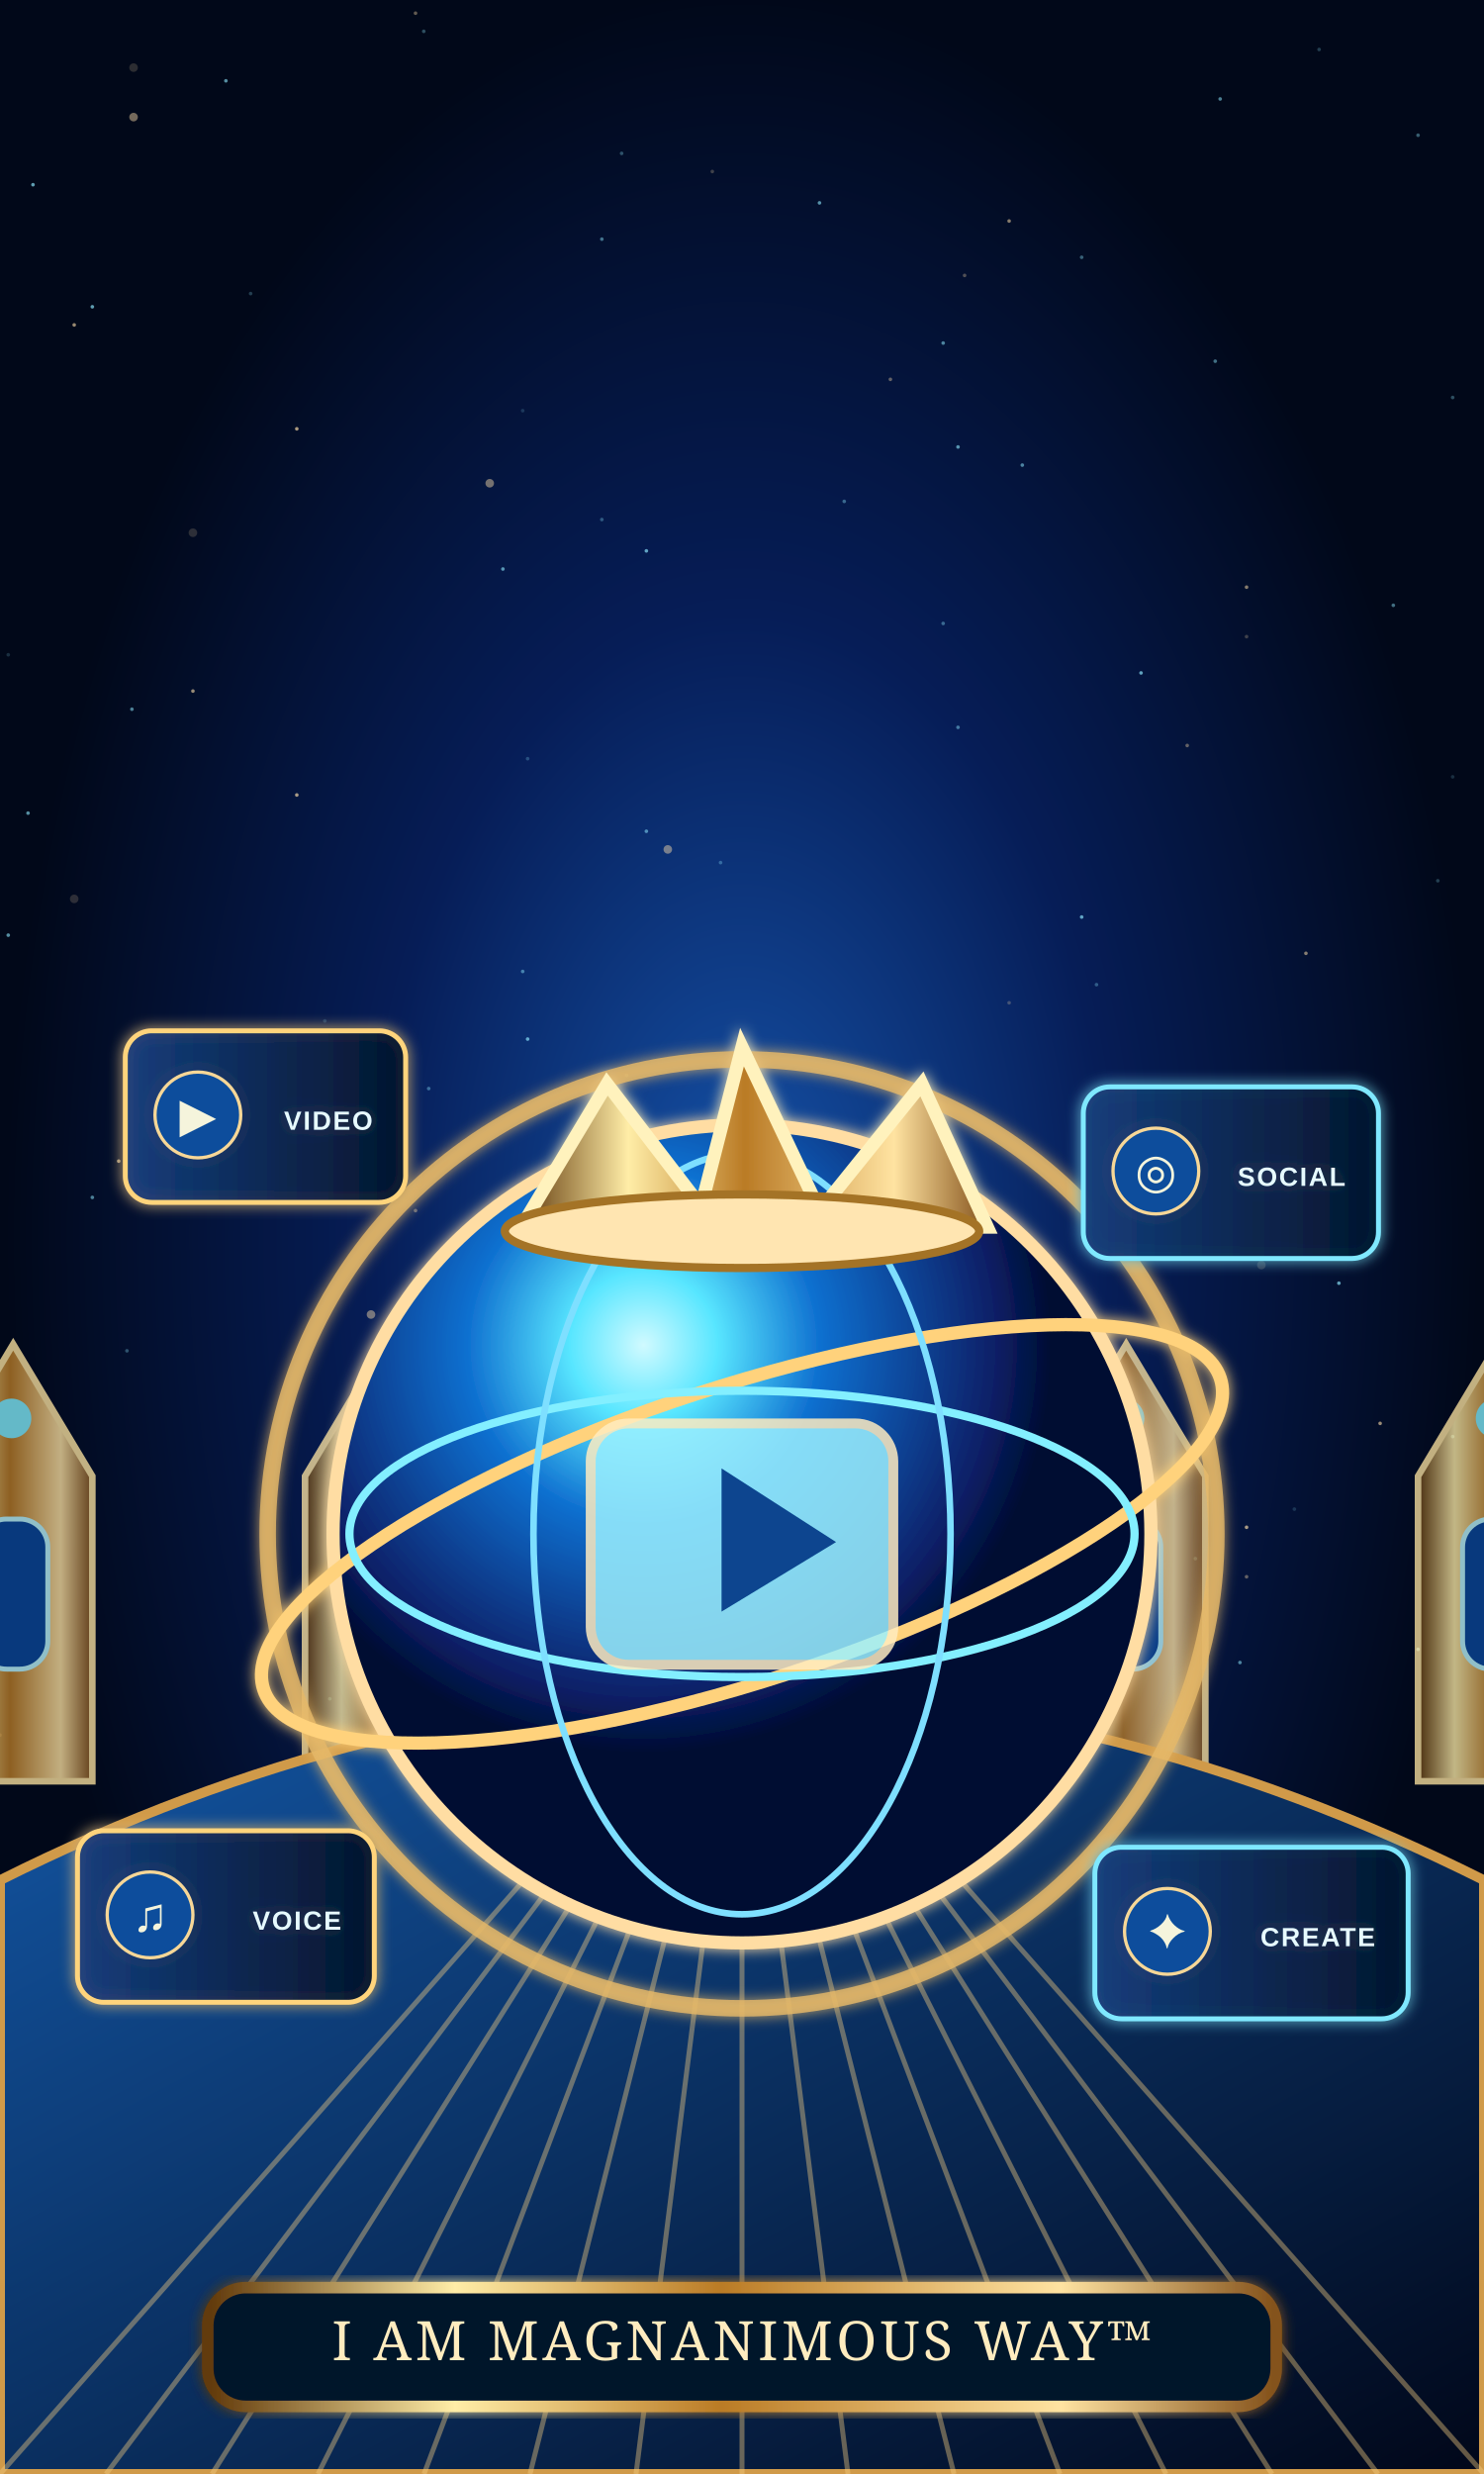
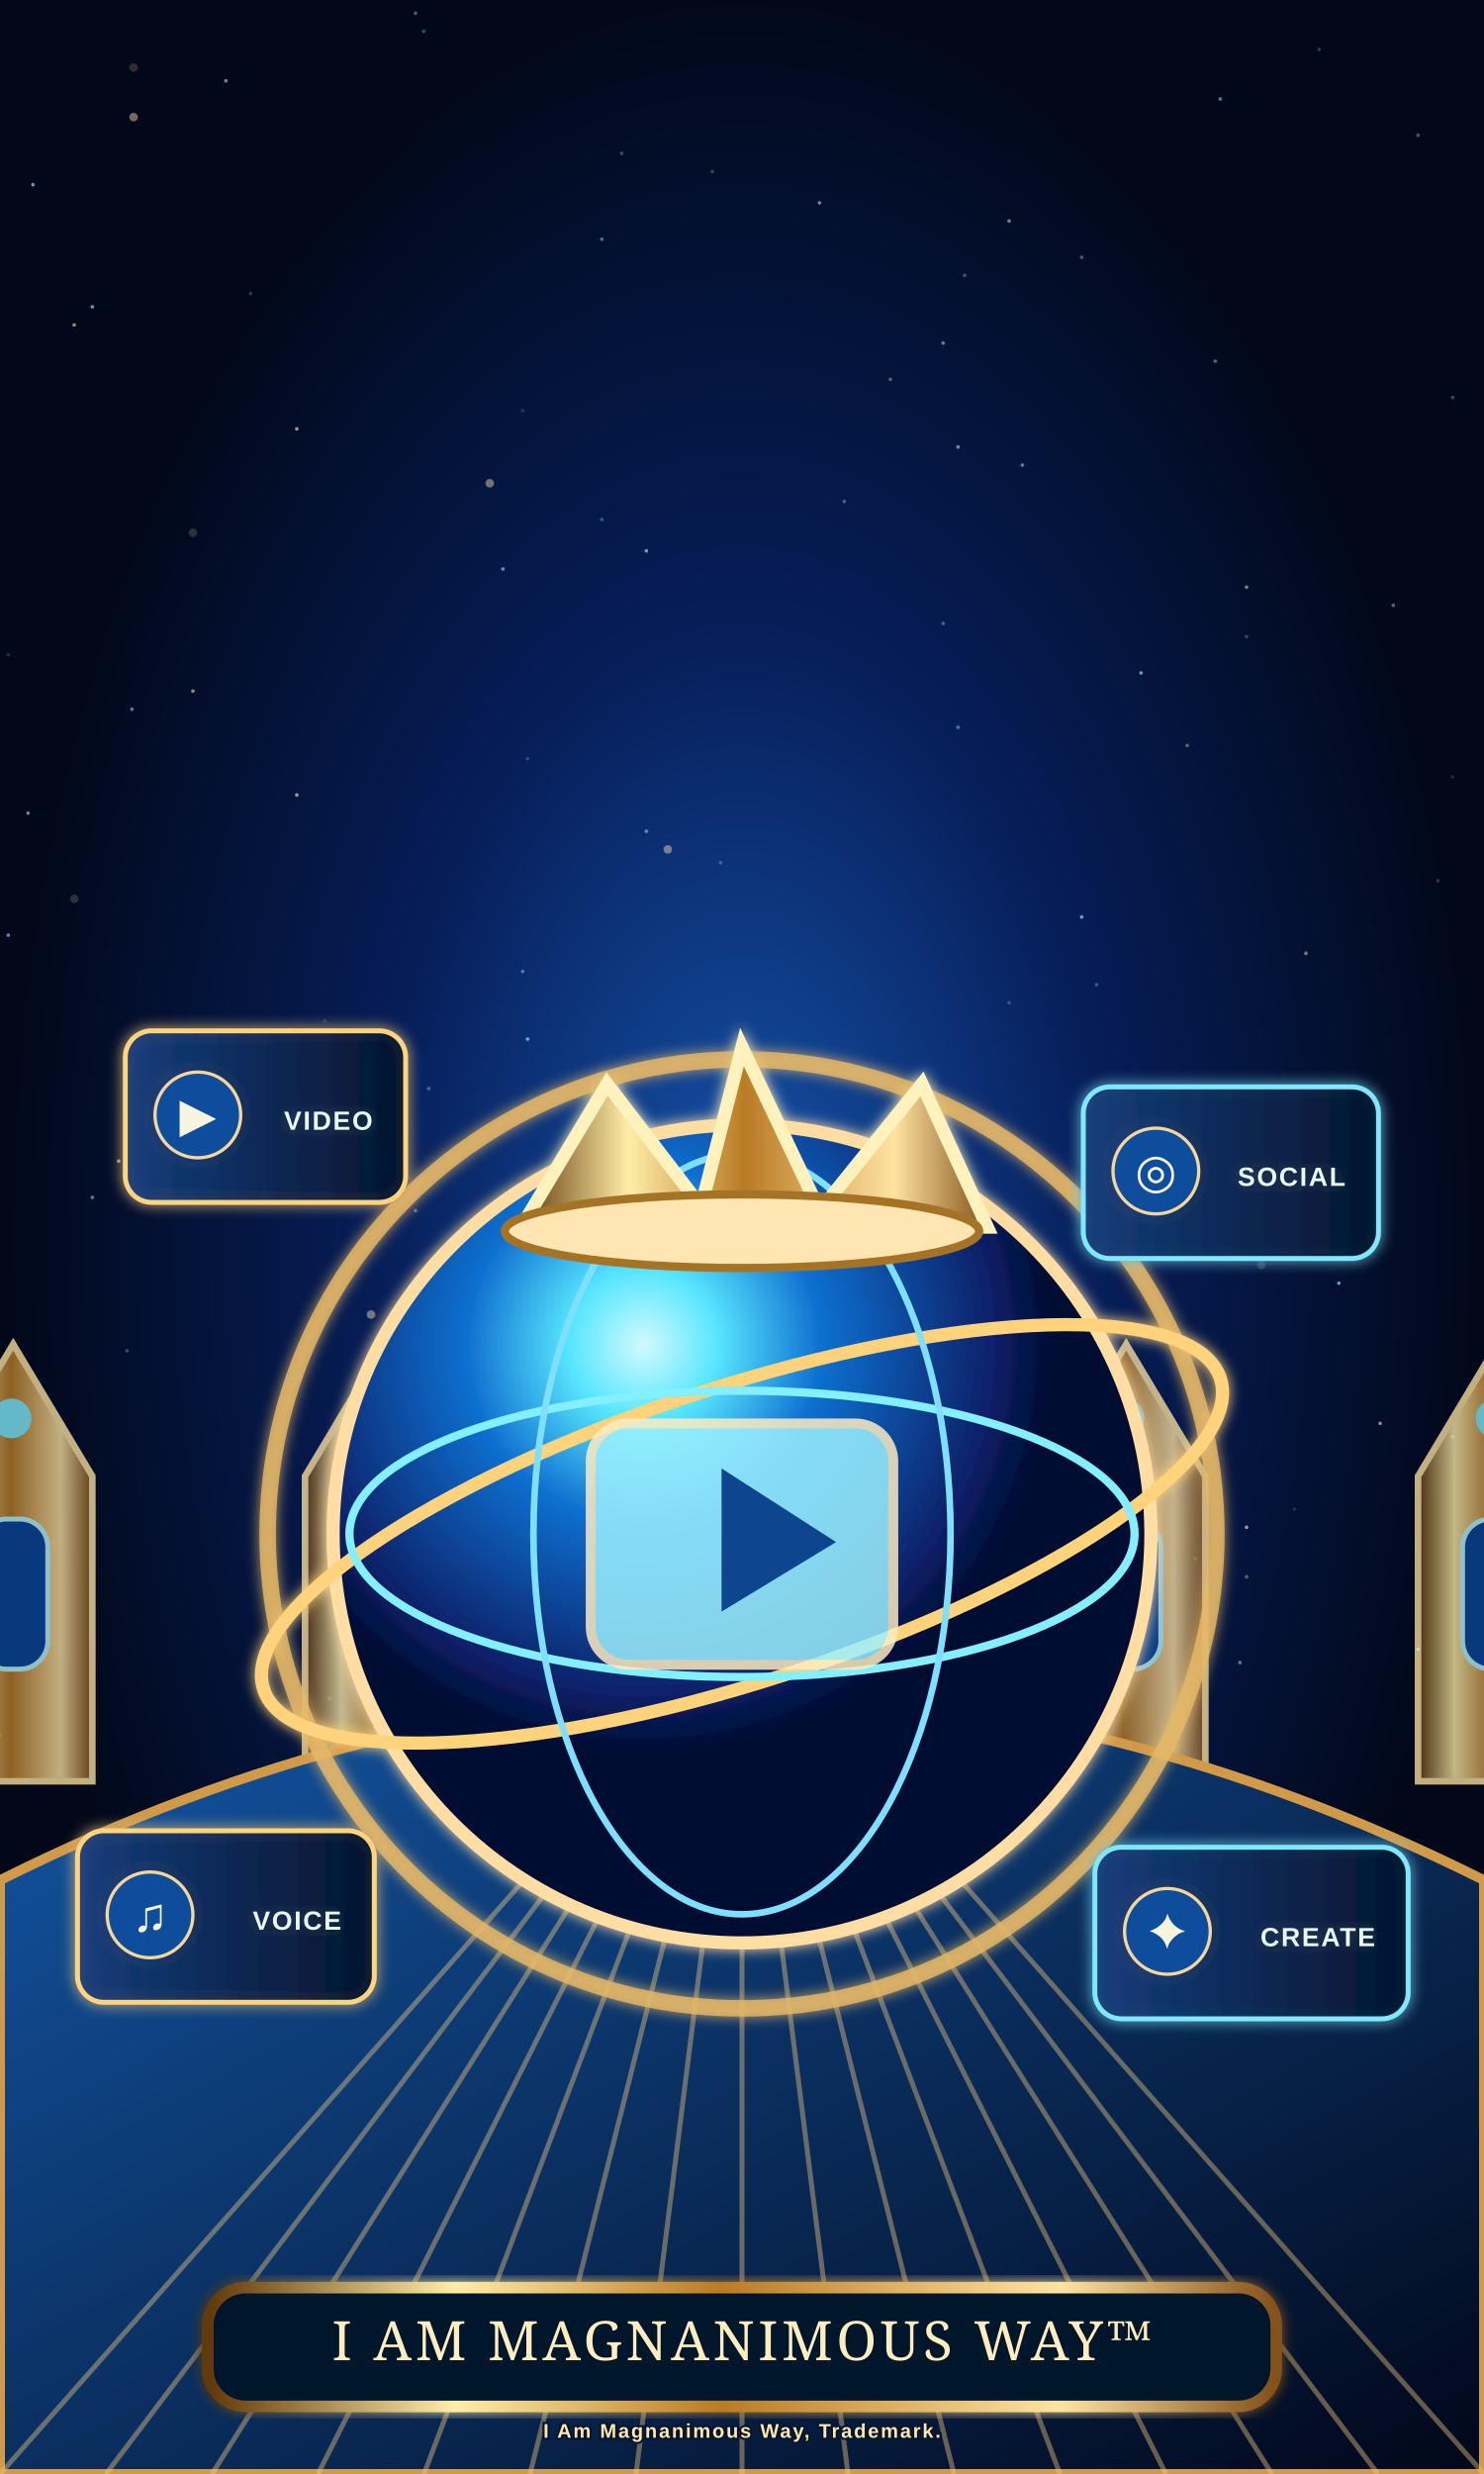
<svg xmlns="http://www.w3.org/2000/svg" width="900" height="1500" viewBox="0 0 900 1500" role="img" aria-label="Magnanimous Social Studio golden sapphire creative palace with media globe">
  <defs>
    <radialGradient id="sky">
      <stop stop-color="#1553aa" />
      <stop offset=".5" stop-color="#061d57" />
      <stop offset="1" stop-color="#010819" />
    </radialGradient>
    <linearGradient id="gold">
      <stop stop-color="#623a0b" />
      <stop offset=".23" stop-color="#ffeda7" />
      <stop offset=".48" stop-color="#ba7b25" />
      <stop offset=".8" stop-color="#ffe3a1" />
      <stop offset="1" stop-color="#84521b" />
    </linearGradient>
    <radialGradient id="orb" cx=".38" cy=".27">
      <stop stop-color="#d0faff" />
      <stop offset=".18" stop-color="#58e6ff" />
      <stop offset=".43" stop-color="#0f70d0" />
      <stop offset=".86" stop-color="#091f66" />
      <stop offset="1" stop-color="#020c30" />
    </radialGradient>
    <linearGradient id="panel">
      <stop stop-color="#143d7b" stop-opacity=".96" />
      <stop offset="1" stop-color="#04152e" stop-opacity=".98" />
    </linearGradient>
    <linearGradient id="floor" y2="1">
      <stop stop-color="#1357a6" />
      <stop offset="1" stop-color="#010719" />
    </linearGradient>
    <filter id="glow">
      <feGaussianBlur stdDeviation="4" result="blur" />
      <feMerge>
        <feMergeNode in="blur" />
        <feMergeNode in="SourceGraphic" />
      </feMerge>
    </filter>
  </defs>
  <rect width="900" height="1500" fill="url(#sky)" />
  <circle cx="81" cy="41" r="2.6" fill="#ffe0ab" opacity="0.17" />
  <circle cx="152" cy="178" r="1.1" fill="#8feaff" opacity="0.24" />
  <circle cx="365" cy="315" r="1.1" fill="#8feaff" opacity="0.31" />
  <circle cx="720" cy="452" r="1.1" fill="#ffe0ab" opacity="0.38" />
  <circle cx="317" cy="589" r="1.1" fill="#8feaff" opacity="0.45" />
  <circle cx="56" cy="726" r="1.1" fill="#8feaff" opacity="0.52" />
  <circle cx="837" cy="863" r="1.1" fill="#ffe0ab" opacity="0.59" />
  <circle cx="860" cy="1000" r="1.1" fill="#8feaff" opacity="0.66" />
  <circle cx="125" cy="1137" r="1.1" fill="#8feaff" opacity="0.17" />
  <circle cx="432" cy="104" r="1.1" fill="#ffe0ab" opacity="0.24" />
  <circle cx="881" cy="241" r="1.1" fill="#8feaff" opacity="0.31" />
  <circle cx="572" cy="378" r="1.1" fill="#8feaff" opacity="0.38" />
  <circle cx="405" cy="515" r="2.6" fill="#ffe0ab" opacity="0.45" />
  <circle cx="380" cy="652" r="1.1" fill="#8feaff" opacity="0.52" />
  <circle cx="497" cy="789" r="1.1" fill="#8feaff" opacity="0.59" />
  <circle cx="756" cy="926" r="1.1" fill="#ffe0ab" opacity="0.66" />
  <circle cx="257" cy="1063" r="1.1" fill="#8feaff" opacity="0.17" />
  <circle cx="800" cy="30" r="1.1" fill="#8feaff" opacity="0.24" />
  <circle cx="585" cy="167" r="1.1" fill="#ffe0ab" opacity="0.31" />
  <circle cx="512" cy="304" r="1.1" fill="#8feaff" opacity="0.38" />
  <circle cx="581" cy="441" r="1.1" fill="#8feaff" opacity="0.45" />
  <circle cx="792" cy="578" r="1.1" fill="#ffe0ab" opacity="0.52" />
  <circle cx="245" cy="715" r="1.1" fill="#8feaff" opacity="0.59" />
  <circle cx="740" cy="852" r="1.1" fill="#8feaff" opacity="0.66" />
  <circle cx="477" cy="989" r="2.6" fill="#ffe0ab" opacity="0.17" />
  <circle cx="356" cy="1126" r="1.1" fill="#8feaff" opacity="0.24" />
  <circle cx="377" cy="93" r="1.1" fill="#8feaff" opacity="0.31" />
  <circle cx="540" cy="230" r="1.1" fill="#ffe0ab" opacity="0.38" />
  <circle cx="845" cy="367" r="1.1" fill="#8feaff" opacity="0.45" />
  <circle cx="392" cy="504" r="1.1" fill="#8feaff" opacity="0.52" />
  <circle cx="81" cy="641" r="1.1" fill="#ffe0ab" opacity="0.59" />
  <circle cx="812" cy="778" r="1.1" fill="#8feaff" opacity="0.66" />
  <circle cx="785" cy="915" r="1.1" fill="#8feaff" opacity="0.17" />
  <circle cx="0" cy="1052" r="1.1" fill="#ffe0ab" opacity="0.24" />
  <circle cx="257" cy="19" r="1.1" fill="#8feaff" opacity="0.31" />
  <circle cx="656" cy="156" r="1.1" fill="#8feaff" opacity="0.38" />
  <circle cx="297" cy="293" r="2.6" fill="#ffe0ab" opacity="0.45" />
  <circle cx="80" cy="430" r="1.1" fill="#8feaff" opacity="0.52" />
  <circle cx="5" cy="567" r="1.1" fill="#8feaff" opacity="0.59" />
  <circle cx="72" cy="704" r="1.1" fill="#ffe0ab" opacity="0.66" />
  <circle cx="281" cy="841" r="1.1" fill="#8feaff" opacity="0.17" />
  <circle cx="632" cy="978" r="1.1" fill="#8feaff" opacity="0.24" />
  <circle cx="225" cy="1115" r="1.1" fill="#ffe0ab" opacity="0.31" />
  <circle cx="860" cy="82" r="1.1" fill="#8feaff" opacity="0.38" />
  <circle cx="737" cy="219" r="1.1" fill="#8feaff" opacity="0.45" />
  <circle cx="756" cy="356" r="1.1" fill="#ffe0ab" opacity="0.52" />
  <circle cx="17" cy="493" r="1.1" fill="#8feaff" opacity="0.59" />
  <circle cx="320" cy="630" r="1.1" fill="#8feaff" opacity="0.66" />
  <circle cx="765" cy="767" r="2.6" fill="#ffe0ab" opacity="0.17" />
  <circle cx="452" cy="904" r="1.1" fill="#8feaff" opacity="0.24" />
  <circle cx="281" cy="1041" r="1.1" fill="#8feaff" opacity="0.31" />
  <circle cx="252" cy="8" r="1.1" fill="#ffe0ab" opacity="0.38" />
  <circle cx="365" cy="145" r="1.1" fill="#8feaff" opacity="0.45" />
  <circle cx="620" cy="282" r="1.1" fill="#8feaff" opacity="0.52" />
  <circle cx="117" cy="419" r="1.1" fill="#ffe0ab" opacity="0.59" />
  <circle cx="656" cy="556" r="1.1" fill="#8feaff" opacity="0.66" />
  <circle cx="437" cy="693" r="1.1" fill="#8feaff" opacity="0.17" />
  <circle cx="360" cy="830" r="1.1" fill="#ffe0ab" opacity="0.24" />
  <circle cx="425" cy="967" r="1.1" fill="#8feaff" opacity="0.31" />
  <circle cx="632" cy="1104" r="1.1" fill="#8feaff" opacity="0.38" />
  <circle cx="81" cy="71" r="2.6" fill="#ffe0ab" opacity="0.45" />
  <circle cx="572" cy="208" r="1.1" fill="#8feaff" opacity="0.52" />
  <circle cx="305" cy="345" r="1.1" fill="#8feaff" opacity="0.59" />
  <circle cx="180" cy="482" r="1.1" fill="#ffe0ab" opacity="0.66" />
  <circle cx="197" cy="619" r="1.1" fill="#8feaff" opacity="0.17" />
  <circle cx="356" cy="756" r="1.1" fill="#8feaff" opacity="0.24" />
  <circle cx="657" cy="893" r="1.1" fill="#ffe0ab" opacity="0.31" />
  <circle cx="200" cy="1030" r="1.1" fill="#8feaff" opacity="0.38" />
  <circle cx="785" cy="1167" r="1.1" fill="#8feaff" opacity="0.45" />
  <circle cx="612" cy="134" r="1.1" fill="#ffe0ab" opacity="0.52" />
  <circle cx="581" cy="271" r="1.1" fill="#8feaff" opacity="0.59" />
  <circle cx="692" cy="408" r="1.1" fill="#8feaff" opacity="0.66" />
  <circle cx="45" cy="545" r="2.6" fill="#ffe0ab" opacity="0.17" />
  <circle cx="440" cy="682" r="1.1" fill="#8feaff" opacity="0.24" />
  <circle cx="77" cy="819" r="1.1" fill="#8feaff" opacity="0.31" />
  <circle cx="756" cy="956" r="1.1" fill="#ffe0ab" opacity="0.38" />
  <circle cx="677" cy="1093" r="1.1" fill="#8feaff" opacity="0.45" />
  <circle cx="740" cy="60" r="1.1" fill="#8feaff" opacity="0.52" />
  <circle cx="45" cy="197" r="1.1" fill="#ffe0ab" opacity="0.59" />
  <circle cx="392" cy="334" r="1.1" fill="#8feaff" opacity="0.66" />
  <circle cx="881" cy="471" r="1.1" fill="#8feaff" opacity="0.17" />
  <circle cx="612" cy="608" r="1.1" fill="#ffe0ab" opacity="0.24" />
  <circle cx="485" cy="745" r="1.1" fill="#8feaff" opacity="0.31" />
  <circle cx="500" cy="882" r="1.1" fill="#8feaff" opacity="0.38" />
  <circle cx="657" cy="1019" r="2.6" fill="#ffe0ab" opacity="0.45" />
  <circle cx="56" cy="1156" r="1.1" fill="#8feaff" opacity="0.52" />
  <circle cx="497" cy="123" r="1.1" fill="#8feaff" opacity="0.59" />
  <circle cx="180" cy="260" r="1.1" fill="#ffe0ab" opacity="0.66" />
  <circle cx="5" cy="397" r="1.1" fill="#8feaff" opacity="0.17" />
  <circle cx="872" cy="534" r="1.1" fill="#8feaff" opacity="0.24" />
  <circle cx="81" cy="671" r="1.1" fill="#ffe0ab" opacity="0.31" />
  <circle cx="332" cy="808" r="1.1" fill="#8feaff" opacity="0.38" />
  <circle cx="725" cy="945" r="1.1" fill="#8feaff" opacity="0.45" />
  <circle cx="360" cy="1082" r="1.1" fill="#ffe0ab" opacity="0.52" />
  <circle cx="137" cy="49" r="1.1" fill="#8feaff" opacity="0.59" />
  <circle cx="56" cy="186" r="1.1" fill="#8feaff" opacity="0.66" />
  <circle cx="117" cy="323" r="2.6" fill="#ffe0ab" opacity="0.17" />
  <circle cx="320" cy="460" r="1.1" fill="#8feaff" opacity="0.24" />
  <circle cx="665" cy="597" r="1.1" fill="#8feaff" opacity="0.31" />
  <circle cx="252" cy="734" r="1.1" fill="#ffe0ab" opacity="0.38" />
  <circle cx="881" cy="871" r="1.1" fill="#8feaff" opacity="0.45" />
  <circle cx="752" cy="1008" r="1.1" fill="#8feaff" opacity="0.52" />
  <circle cx="765" cy="1145" r="1.1" fill="#ffe0ab" opacity="0.59" />
  <circle cx="20" cy="112" r="1.1" fill="#8feaff" opacity="0.66" />
  <circle cx="317" cy="249" r="1.1" fill="#8feaff" opacity="0.17" />
  <circle cx="756" cy="386" r="1.1" fill="#ffe0ab" opacity="0.24" />
  <circle cx="437" cy="523" r="1.1" fill="#8feaff" opacity="0.31" />
  <circle cx="260" cy="660" r="1.1" fill="#8feaff" opacity="0.38" />
  <circle cx="225" cy="797" r="2.6" fill="#ffe0ab" opacity="0.45" />
  <circle cx="332" cy="934" r="1.1" fill="#8feaff" opacity="0.52" />
  <g opacity=".76">
    <path d="M-40 1080V895L8 815L56 895V1080Z" fill="url(#gold)" stroke="#ffe5a0" stroke-width="4" />
    <rect x="-13" y="921" width="42" height="91" rx="17" fill="#0b489d" stroke="#bdf8ff" stroke-width="3" />
    <circle cx="7" cy="860" r="12" fill="#84f0ff" />
  </g>
  <g opacity=".76">
    <path d="M185 1080V895L233 815L281 895V1080Z" fill="url(#gold)" stroke="#ffe5a0" stroke-width="4" />
    <rect x="212" y="921" width="42" height="91" rx="17" fill="#0b489d" stroke="#bdf8ff" stroke-width="3" />
    <circle cx="232" cy="860" r="12" fill="#84f0ff" />
  </g>
  <g opacity=".76">
    <path d="M410 1080V895L458 815L506 895V1080Z" fill="url(#gold)" stroke="#ffe5a0" stroke-width="4" />
    <rect x="437" y="921" width="42" height="91" rx="17" fill="#0b489d" stroke="#bdf8ff" stroke-width="3" />
    <circle cx="457" cy="860" r="12" fill="#84f0ff" />
  </g>
  <g opacity=".76">
    <path d="M635 1080V895L683 815L731 895V1080Z" fill="url(#gold)" stroke="#ffe5a0" stroke-width="4" />
    <rect x="662" y="921" width="42" height="91" rx="17" fill="#0b489d" stroke="#bdf8ff" stroke-width="3" />
    <circle cx="682" cy="860" r="12" fill="#84f0ff" />
  </g>
  <g opacity=".76">
    <path d="M860 1080V895L908 815L956 895V1080Z" fill="url(#gold)" stroke="#ffe5a0" stroke-width="4" />
    <rect x="887" y="921" width="42" height="91" rx="17" fill="#0b489d" stroke="#bdf8ff" stroke-width="3" />
    <circle cx="907" cy="860" r="12" fill="#84f0ff" />
  </g>
  <path d="M0 1140 Q450 915 900 1140V1500H0Z" fill="url(#floor)" stroke="#d09a49" stroke-width="6" />
  <g opacity=".41" stroke="#f5ce81" stroke-width="3" fill="none">
    <path d="M0 1500L450 990" />
    <path d="M64.286 1500L450 990" />
    <path d="M128.571 1500L450 990" />
    <path d="M192.857 1500L450 990" />
    <path d="M257.143 1500L450 990" />
    <path d="M321.429 1500L450 990" />
    <path d="M385.714 1500L450 990" />
    <path d="M450 1500L450 990" />
    <path d="M514.286 1500L450 990" />
    <path d="M578.571 1500L450 990" />
    <path d="M642.857 1500L450 990" />
    <path d="M707.143 1500L450 990" />
    <path d="M771.429 1500L450 990" />
    <path d="M835.714 1500L450 990" />
    <path d="M900 1500L450 990" />
  </g>
  <g transform="translate(450 930)" filter="url(#glow)">
    <circle r="287.68" fill="none" stroke="#e5b868" stroke-width="10" opacity=".82" />
    <circle r="248" fill="url(#orb)" stroke="#ffdda3" stroke-width="8" />
    <ellipse rx="305.04" ry="89.28" fill="none" stroke="#ffd27b" stroke-width="8" transform="rotate(-18)" />
    <ellipse rx="238.08" ry="86.8" fill="none" stroke="#83efff" stroke-width="5" />
    <ellipse rx="126.48" ry="230.64" fill="none" stroke="#7edfff" stroke-width="4" />
    <path d="M-133.92 -186 L-81.84 -272.8 L-24.8 -198.4L0 -295.12L47.12 -195.92L109.12 -272.8L148.8 -186Z" fill="url(#gold)" stroke="#fff2bd" stroke-width="8" />
    <ellipse cy="-183.52" rx="143.84" ry="22.32" fill="#ffe5b1" stroke="#a47325" stroke-width="5" />
    <rect x="-91.76" y="-66.96" width="183.52" height="146.32" rx="23" fill="#9bf1ff" stroke="#ffecc0" stroke-width="6" opacity=".84" />
    <path d="M-12.4 -39.68 L57.04 4.96 L-12.4 47.12Z" fill="#08458f" />
  </g>
  <g filter="url(#glow)">
    <rect x="76" y="625" width="170" height="104" rx="16" fill="url(#panel)" stroke="#ffd47b" stroke-width="3" />
    <circle cx="120" cy="676" r="26" fill="#0b4e9c" stroke="#f7d797" stroke-width="2" />
    <text x="120" y="686" text-anchor="middle" font-size="29" fill="#f5f4dc">▶</text>
    <text x="226" y="685" font-family="Arial,sans-serif" text-anchor="end" font-weight="800" font-size="16" letter-spacing="1" fill="#e7faff">VIDEO</text>
  </g>
  <g filter="url(#glow)">
    <rect x="657" y="659" width="179" height="104" rx="16" fill="url(#panel)" stroke="#7fe8ff" stroke-width="3" />
    <circle cx="701" cy="710" r="26" fill="#0b4e9c" stroke="#f7d797" stroke-width="2" />
    <text x="701" y="720" text-anchor="middle" font-size="29" fill="#f5f4dc">◎</text>
    <text x="816" y="719" font-family="Arial,sans-serif" text-anchor="end" font-weight="800" font-size="16" letter-spacing="1" fill="#e7faff">SOCIAL</text>
  </g>
  <g filter="url(#glow)">
    <rect x="47" y="1110" width="180" height="104" rx="16" fill="url(#panel)" stroke="#ffd47b" stroke-width="3" />
    <circle cx="91" cy="1161" r="26" fill="#0b4e9c" stroke="#f7d797" stroke-width="2" />
    <text x="91" y="1171" text-anchor="middle" font-size="29" fill="#f5f4dc">♫</text>
    <text x="207" y="1170" font-family="Arial,sans-serif" text-anchor="end" font-weight="800" font-size="16" letter-spacing="1" fill="#e7faff">VOICE</text>
  </g>
  <g filter="url(#glow)">
    <rect x="664" y="1120" width="190" height="104" rx="16" fill="url(#panel)" stroke="#7fe8ff" stroke-width="3" />
    <circle cx="708" cy="1171" r="26" fill="#0b4e9c" stroke="#f7d797" stroke-width="2" />
    <text x="708" y="1181" text-anchor="middle" font-size="29" fill="#f5f4dc">✦</text>
    <text x="834" y="1180" font-family="Arial,sans-serif" text-anchor="end" font-weight="800" font-size="16" letter-spacing="1" fill="#e7faff">CREATE</text>
  </g>
  <rect x="126" y="1387" width="648" height="72" rx="23" fill="#06132b" stroke="url(#gold)" stroke-width="7" filter="url(#glow)" />
  <text x="450" y="1431" fill="#ffecbf" font-family="Georgia,serif" font-size="33" text-anchor="middle" letter-spacing="2.2">I AM MAGNANIMOUS WAY™</text>
+   <text x="450" y="1478" text-anchor="middle" fill="#ffe7ad" stroke="#06152e" stroke-width="2.6" paint-order="stroke" font-family="Arial,sans-serif" font-size="12" font-weight="700" letter-spacing="1.1">I Am Magnanimous Way, Trademark.</text>
</svg>
